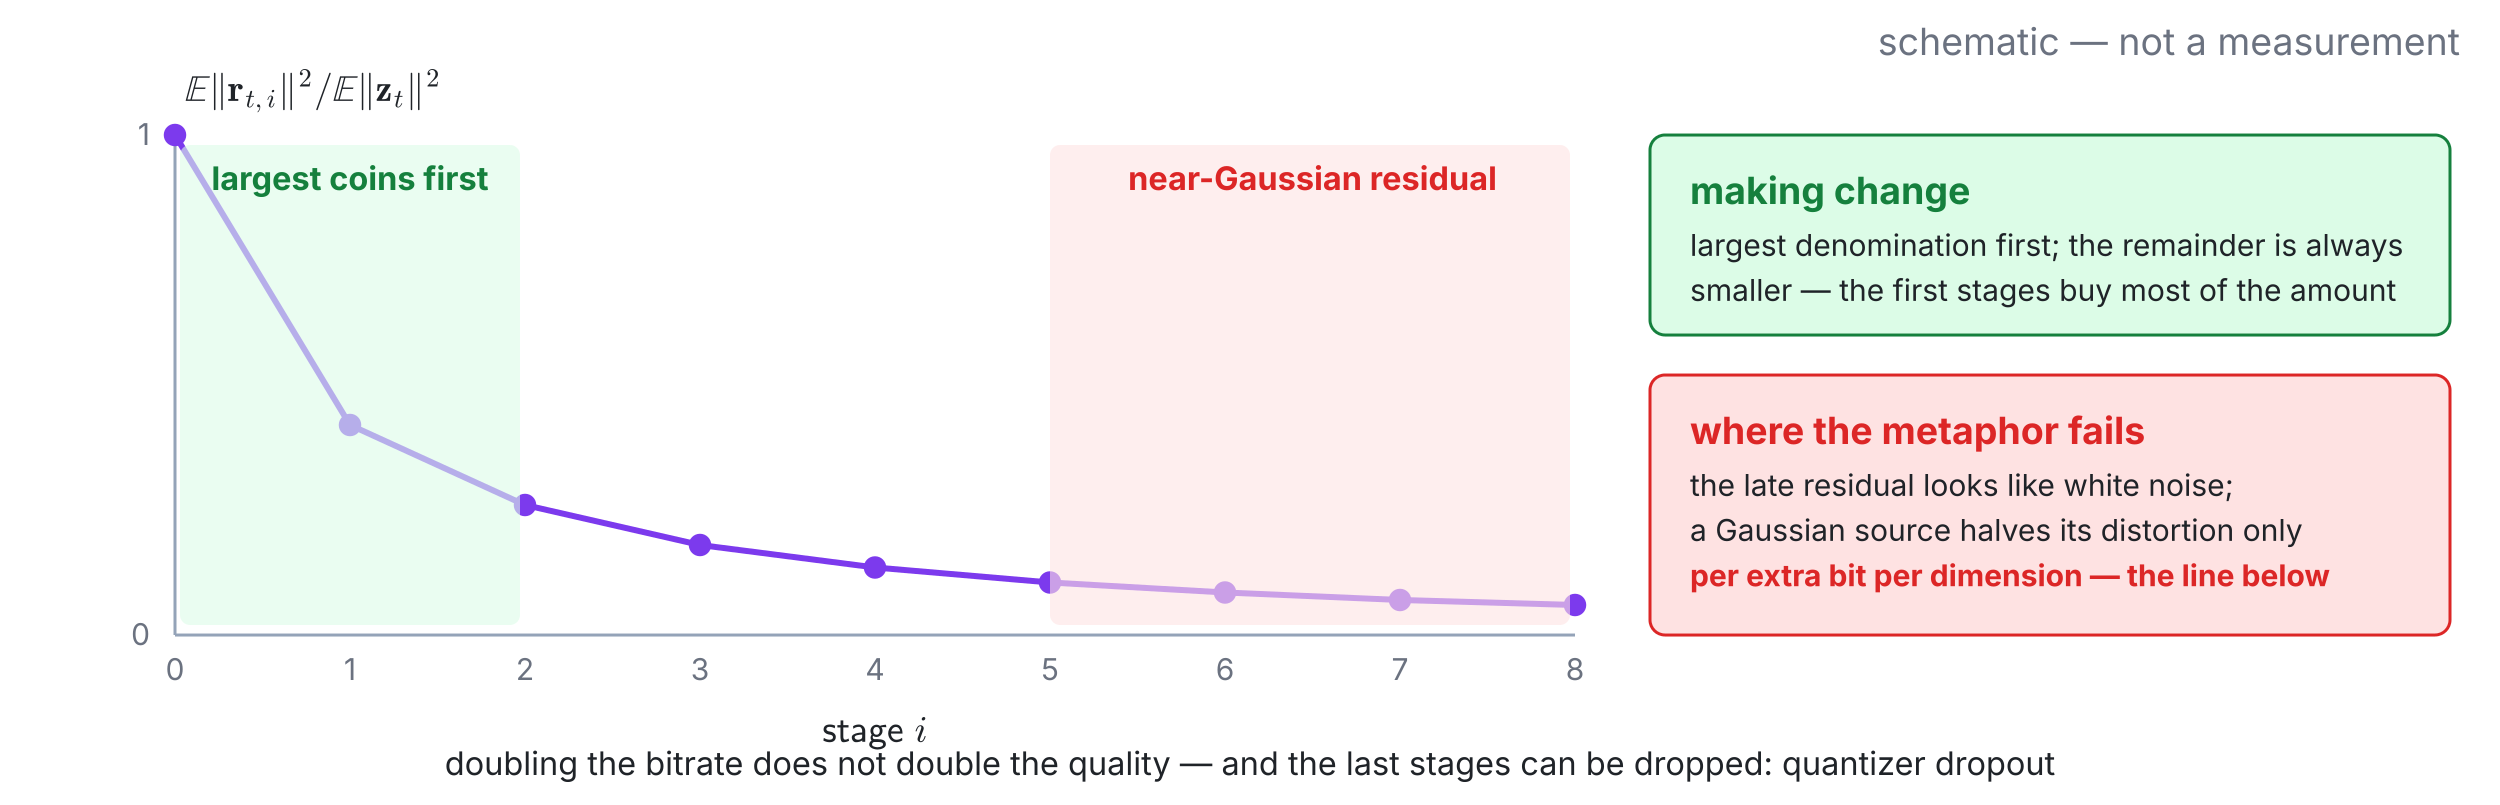
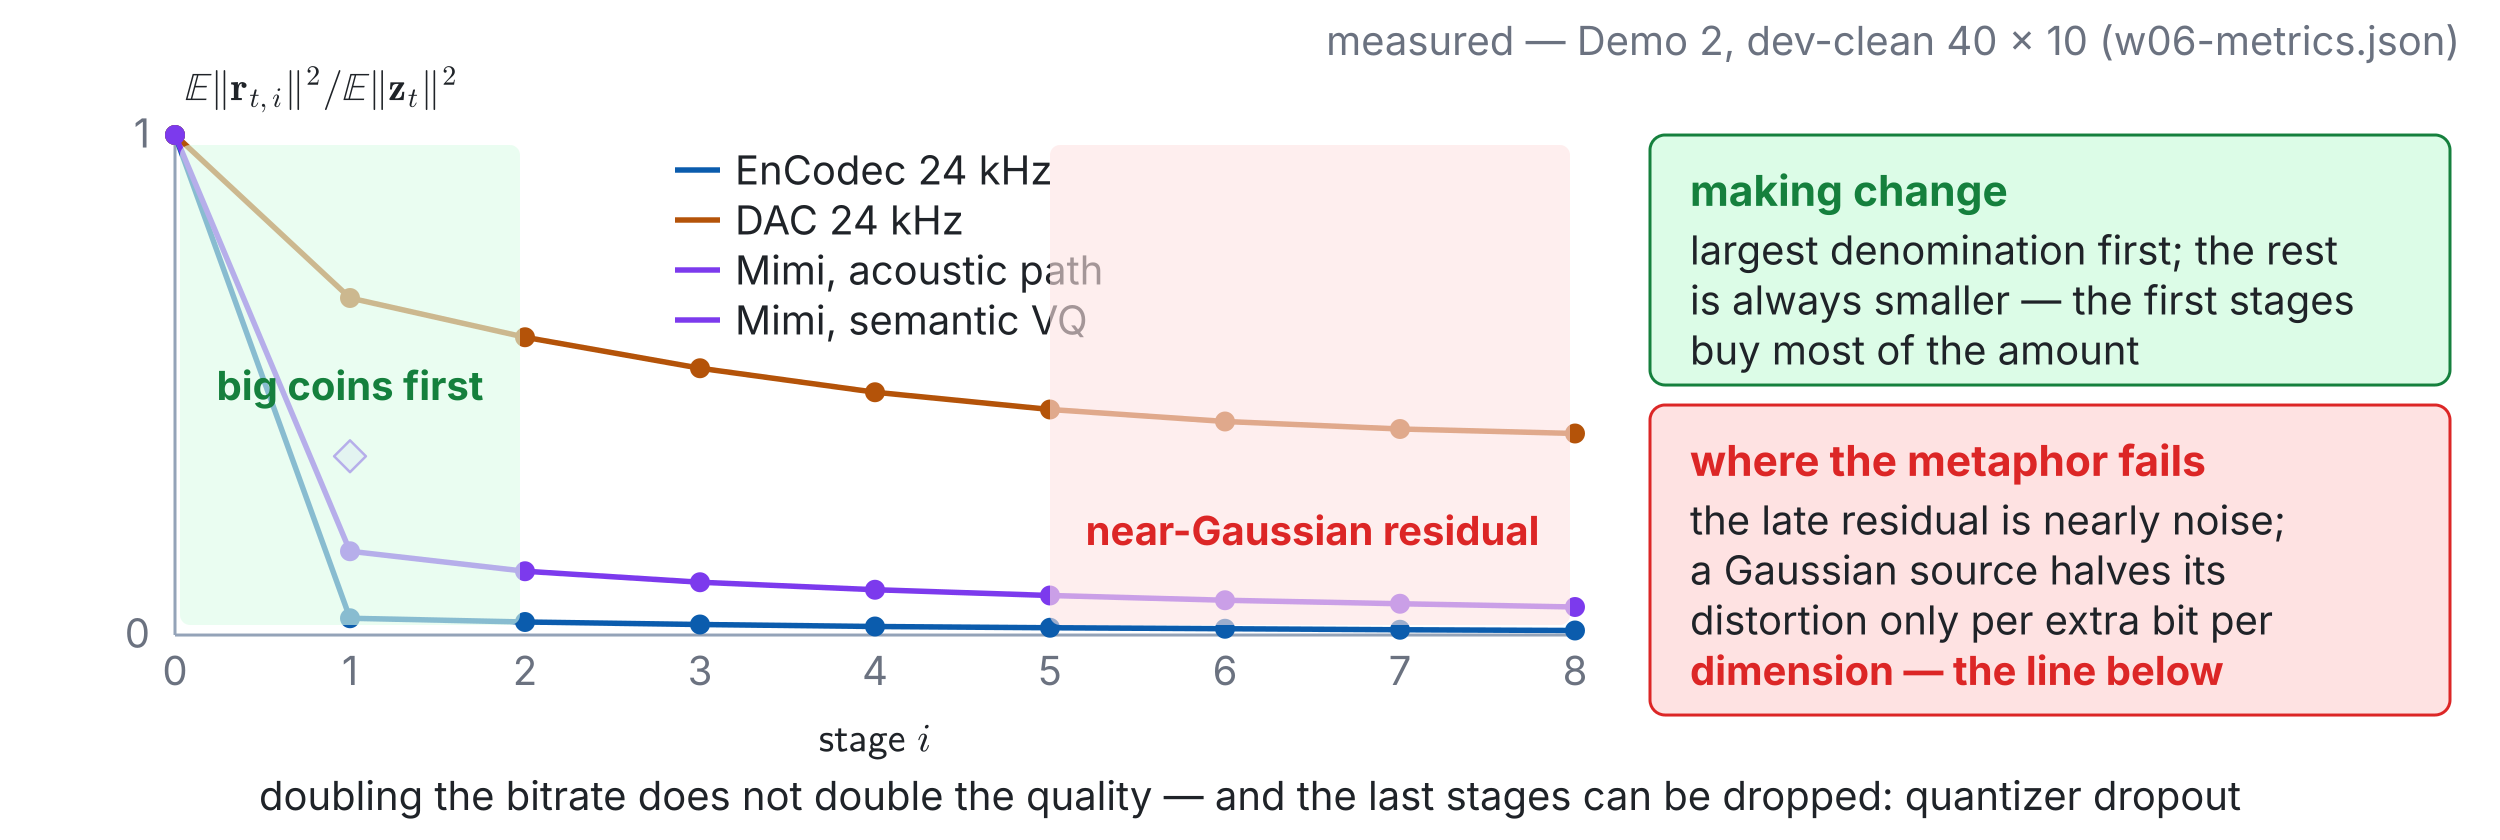
- <svg xmlns="http://www.w3.org/2000/svg" xmlns:xlink="http://www.w3.org/1999/xlink" viewBox="0 0 1000 322" width="100%" role="img" font-family="system-ui,-apple-system,Segoe UI,sans-serif">
-   <text x="984.0" y="22.0" font-size="15" font-weight="400" fill="#6b7280" text-anchor="end" dominant-baseline="auto">schematic — not a measurement</text>
+ <svg xmlns="http://www.w3.org/2000/svg" xmlns:xlink="http://www.w3.org/1999/xlink" viewBox="0 0 1000 336" width="100%" role="img" font-family="system-ui,-apple-system,Segoe UI,sans-serif">
+   <text x="984.0" y="22.0" font-size="16" font-weight="400" fill="#6b7280" text-anchor="end" dominant-baseline="auto">measured — Demo 2, dev-clean 40 × 10 (w06-metrics.json)</text>
  <g class="fragment" data-fragment-index="0">
    <line x1="70.0" y1="254.0" x2="630.0" y2="254.0" stroke="#94a3b8" stroke-width="1.2" />
    <line x1="70.0" y1="54.0" x2="70.0" y2="254.0" stroke="#94a3b8" stroke-width="1.2" />
-     <text x="70.0" y="272.0" font-size="12" font-weight="400" fill="#6b7280" text-anchor="middle" dominant-baseline="auto">0</text>
-     <text x="140.0" y="272.0" font-size="12" font-weight="400" fill="#6b7280" text-anchor="middle" dominant-baseline="auto">1</text>
-     <text x="210.0" y="272.0" font-size="12" font-weight="400" fill="#6b7280" text-anchor="middle" dominant-baseline="auto">2</text>
-     <text x="280.0" y="272.0" font-size="12" font-weight="400" fill="#6b7280" text-anchor="middle" dominant-baseline="auto">3</text>
-     <text x="350.0" y="272.0" font-size="12" font-weight="400" fill="#6b7280" text-anchor="middle" dominant-baseline="auto">4</text>
-     <text x="420.0" y="272.0" font-size="12" font-weight="400" fill="#6b7280" text-anchor="middle" dominant-baseline="auto">5</text>
-     <text x="490.0" y="272.0" font-size="12" font-weight="400" fill="#6b7280" text-anchor="middle" dominant-baseline="auto">6</text>
-     <text x="560.0" y="272.0" font-size="12" font-weight="400" fill="#6b7280" text-anchor="middle" dominant-baseline="auto">7</text>
-     <text x="630.0" y="272.0" font-size="12" font-weight="400" fill="#6b7280" text-anchor="middle" dominant-baseline="auto">8</text>
-     <polyline points="70.0,54.0 140.0,170.0 210.0,202.0 280.0,218.0 350.0,227.0 420.0,233.0 490.0,237.0 560.0,240.0 630.0,242.0" fill="none" stroke="#7c3aed" stroke-width="2.4" stroke-linejoin="round" />
-     <circle cx="70.0" cy="54.0" r="4.0" fill="#7c3aed" stroke="#7c3aed" stroke-width="1" />
-     <circle cx="140.0" cy="170.0" r="4.0" fill="#7c3aed" stroke="#7c3aed" stroke-width="1" />
-     <circle cx="210.0" cy="202.0" r="4.0" fill="#7c3aed" stroke="#7c3aed" stroke-width="1" />
-     <circle cx="280.0" cy="218.0" r="4.0" fill="#7c3aed" stroke="#7c3aed" stroke-width="1" />
-     <circle cx="350.0" cy="227.0" r="4.0" fill="#7c3aed" stroke="#7c3aed" stroke-width="1" />
-     <circle cx="420.0" cy="233.0" r="4.0" fill="#7c3aed" stroke="#7c3aed" stroke-width="1" />
-     <circle cx="490.0" cy="237.0" r="4.0" fill="#7c3aed" stroke="#7c3aed" stroke-width="1" />
-     <circle cx="560.0" cy="240.0" r="4.0" fill="#7c3aed" stroke="#7c3aed" stroke-width="1" />
-     <circle cx="630.0" cy="242.0" r="4.0" fill="#7c3aed" stroke="#7c3aed" stroke-width="1" />
-     <svg x="328.925" y="285.483" width="42.15" height="14.517" viewBox="0 0 42.15 14.517">
+     <text x="70.0" y="274.0" font-size="16" font-weight="400" fill="#6b7280" text-anchor="middle" dominant-baseline="auto">0</text>
+     <text x="140.0" y="274.0" font-size="16" font-weight="400" fill="#6b7280" text-anchor="middle" dominant-baseline="auto">1</text>
+     <text x="210.0" y="274.0" font-size="16" font-weight="400" fill="#6b7280" text-anchor="middle" dominant-baseline="auto">2</text>
+     <text x="280.0" y="274.0" font-size="16" font-weight="400" fill="#6b7280" text-anchor="middle" dominant-baseline="auto">3</text>
+     <text x="350.0" y="274.0" font-size="16" font-weight="400" fill="#6b7280" text-anchor="middle" dominant-baseline="auto">4</text>
+     <text x="420.0" y="274.0" font-size="16" font-weight="400" fill="#6b7280" text-anchor="middle" dominant-baseline="auto">5</text>
+     <text x="490.0" y="274.0" font-size="16" font-weight="400" fill="#6b7280" text-anchor="middle" dominant-baseline="auto">6</text>
+     <text x="560.0" y="274.0" font-size="16" font-weight="400" fill="#6b7280" text-anchor="middle" dominant-baseline="auto">7</text>
+     <text x="630.0" y="274.0" font-size="16" font-weight="400" fill="#6b7280" text-anchor="middle" dominant-baseline="auto">8</text>
+     <polyline points="70.0,54.0 140.0,247.3 210.0,248.8 280.0,249.8 350.0,250.6 420.0,251.1 490.0,251.5 560.0,251.9 630.0,252.2" fill="none" stroke="#0b5cad" stroke-width="2.2" stroke-linejoin="round" />
+     <circle cx="70.0" cy="54.0" r="3.5" fill="#0b5cad" stroke="#0b5cad" stroke-width="1" />
+     <circle cx="140.0" cy="247.3" r="3.5" fill="#0b5cad" stroke="#0b5cad" stroke-width="1" />
+     <circle cx="210.0" cy="248.8" r="3.5" fill="#0b5cad" stroke="#0b5cad" stroke-width="1" />
+     <circle cx="280.0" cy="249.8" r="3.5" fill="#0b5cad" stroke="#0b5cad" stroke-width="1" />
+     <circle cx="350.0" cy="250.6" r="3.5" fill="#0b5cad" stroke="#0b5cad" stroke-width="1" />
+     <circle cx="420.0" cy="251.1" r="3.5" fill="#0b5cad" stroke="#0b5cad" stroke-width="1" />
+     <circle cx="490.0" cy="251.5" r="3.5" fill="#0b5cad" stroke="#0b5cad" stroke-width="1" />
+     <circle cx="560.0" cy="251.9" r="3.5" fill="#0b5cad" stroke="#0b5cad" stroke-width="1" />
+     <circle cx="630.0" cy="252.2" r="3.5" fill="#0b5cad" stroke="#0b5cad" stroke-width="1" />
+     <line x1="270.0" y1="68.0" x2="288.0" y2="68.0" stroke="#0b5cad" stroke-width="2.2" />
+     <text x="294.0" y="68.0" font-size="16" font-weight="400" fill="#1f2328" text-anchor="start" dominant-baseline="middle">EnCodec 24 kHz</text>
+     <polyline points="70.0,54.0 140.0,119.2 210.0,134.9 280.0,147.3 350.0,156.9 420.0,163.8 490.0,168.6 560.0,171.6 630.0,173.4" fill="none" stroke="#b45309" stroke-width="2.2" stroke-linejoin="round" />
+     <circle cx="70.0" cy="54.0" r="3.5" fill="#b45309" stroke="#b45309" stroke-width="1" />
+     <circle cx="140.0" cy="119.2" r="3.5" fill="#b45309" stroke="#b45309" stroke-width="1" />
+     <circle cx="210.0" cy="134.9" r="3.5" fill="#b45309" stroke="#b45309" stroke-width="1" />
+     <circle cx="280.0" cy="147.3" r="3.5" fill="#b45309" stroke="#b45309" stroke-width="1" />
+     <circle cx="350.0" cy="156.9" r="3.5" fill="#b45309" stroke="#b45309" stroke-width="1" />
+     <circle cx="420.0" cy="163.8" r="3.5" fill="#b45309" stroke="#b45309" stroke-width="1" />
+     <circle cx="490.0" cy="168.6" r="3.5" fill="#b45309" stroke="#b45309" stroke-width="1" />
+     <circle cx="560.0" cy="171.6" r="3.5" fill="#b45309" stroke="#b45309" stroke-width="1" />
+     <circle cx="630.0" cy="173.4" r="3.5" fill="#b45309" stroke="#b45309" stroke-width="1" />
+     <line x1="270.0" y1="88.0" x2="288.0" y2="88.0" stroke="#b45309" stroke-width="2.2" />
+     <text x="294.0" y="88.0" font-size="16" font-weight="400" fill="#1f2328" text-anchor="start" dominant-baseline="middle">DAC 24 kHz</text>
+     <polyline points="70.0,54.0 140.0,220.5 210.0,228.5 280.0,232.9 350.0,235.9 420.0,238.2 490.0,240.1 560.0,241.5 630.0,242.8" fill="none" stroke="#7c3aed" stroke-width="2.2" stroke-linejoin="round" />
+     <circle cx="70.0" cy="54.0" r="3.5" fill="#7c3aed" stroke="#7c3aed" stroke-width="1" />
+     <circle cx="140.0" cy="220.5" r="3.5" fill="#7c3aed" stroke="#7c3aed" stroke-width="1" />
+     <circle cx="210.0" cy="228.5" r="3.5" fill="#7c3aed" stroke="#7c3aed" stroke-width="1" />
+     <circle cx="280.0" cy="232.9" r="3.5" fill="#7c3aed" stroke="#7c3aed" stroke-width="1" />
+     <circle cx="350.0" cy="235.9" r="3.5" fill="#7c3aed" stroke="#7c3aed" stroke-width="1" />
+     <circle cx="420.0" cy="238.2" r="3.5" fill="#7c3aed" stroke="#7c3aed" stroke-width="1" />
+     <circle cx="490.0" cy="240.1" r="3.5" fill="#7c3aed" stroke="#7c3aed" stroke-width="1" />
+     <circle cx="560.0" cy="241.5" r="3.5" fill="#7c3aed" stroke="#7c3aed" stroke-width="1" />
+     <circle cx="630.0" cy="242.8" r="3.5" fill="#7c3aed" stroke="#7c3aed" stroke-width="1" />
+     <line x1="270.0" y1="108.0" x2="288.0" y2="108.0" stroke="#7c3aed" stroke-width="2.2" />
+     <text x="294.0" y="108.0" font-size="16" font-weight="400" fill="#1f2328" text-anchor="start" dominant-baseline="middle">Mimi, acoustic path</text>
+     <rect x="135.5" y="178.0" width="9" height="9" transform="rotate(45 140.0 182.5)" fill="#ede9fe" stroke="#7c3aed" stroke-width="1" />
+     <line x1="270.0" y1="128.0" x2="288.0" y2="128.0" stroke="#7c3aed" stroke-width="2.2" />
+     <text x="294.0" y="128.0" font-size="16" font-weight="400" fill="#1f2328" text-anchor="start" dominant-baseline="middle">Mimi, semantic VQ</text>
+     <svg x="327.52" y="288.515" width="44.96" height="15.485" viewBox="0 0 44.96 15.485">
      <defs>
        <style type="text/css">*{stroke-linejoin: round; stroke-linecap: butt}</style>
      </defs>
      <g id="w6t42-figure_1">
        <g id="w6t42-patch_1">
-           <path d="M 0 14.517  L 42.15 14.517  L 42.15 -0  L 0 -0  L 0 14.517  z " style="fill: none" />
+           <path d="M 0 15.485  L 44.96 15.485  L 44.96 0  L 0 0  L 0 15.485  z " style="fill: none" />
        </g>
        <g id="w6t42-text_1">
-           <g style="fill: #1f2328" transform="translate(0 11.36719) scale(0.15 -0.15)">
+           <g style="fill: #1f2328" transform="translate(0 12.125) scale(0.16 -0.16)">
            <defs>
              <path id="w6t42-Cmss10-73" d="M 178 213  L 263 672  Q 716 359 1259 359  Q 1494 359 1659 461  Q 1825 563 1825 781  Q 1825 947 1698 1053  Q 1572 1159 1403 1191  L 1013 1269  Q 688 1334 450 1559  Q 213 1784 213 2100  Q 213 2391 353 2583  Q 494 2775 731 2862  Q 969 2950 1259 2950  Q 1538 2950 1745 2904  Q 1953 2859 2194 2747  L 2119 2297  Q 1888 2434 1673 2490  Q 1459 2547 1191 2547  Q 981 2547 836 2455  Q 691 2363 691 2163  Q 691 2025 800 1926  Q 909 1828 1063 1791  L 1491 1709  Q 1709 1659 1895 1537  Q 2081 1416 2192 1233  Q 2303 1050 2303 831  Q 2303 525 2167 323  Q 2031 122 1798 25  Q 1566 -72 1259 -72  Q 684 -72 178 213  z " transform="scale(0.015625)" />
              <path id="w6t42-Cmss10-74" d="M 1141 -72  Q 859 -72 753 211  Q 647 494 647 831  L 647 2444  L 122 2444  L 122 2841  L 666 2841  L 666 3653  L 1131 3653  L 1131 2841  L 2022 2841  L 2022 2444  L 1131 2444  L 1131 916  Q 1131 366 1428 366  Q 1756 366 2016 569  L 2125 166  Q 1884 47 1646 -12  Q 1409 -72 1141 -72  z " transform="scale(0.015625)" />
              <path id="w6t42-Cmss10-61" d="M 972 -72  Q 766 -72 605 48  Q 444 169 356 359  Q 269 550 269 763  Q 269 1072 580 1256  Q 891 1441 1305 1511  Q 1719 1581 2041 1581  L 2041 1881  Q 2041 2128 1900 2337  Q 1759 2547 1522 2547  Q 1225 2547 1000 2473  Q 775 2400 531 2222  L 494 2675  Q 753 2825 987 2887  Q 1222 2950 1522 2950  Q 1806 2950 2047 2801  Q 2288 2653 2427 2408  Q 2566 2163 2566 1881  L 2566 0  L 2059 0  L 2059 238  Q 1859 84 1576 6  Q 1294 -72 972 -72  z M 756 763  Q 756 566 937 456  Q 1119 347 1331 347  Q 1600 347 1820 467  Q 2041 588 2041 831  L 2041 1228  Q 1641 1228 1198 1125  Q 756 1022 756 763  z " transform="scale(0.015625)" />
              <path id="w6t42-Cmss10-67" d="M 178 -453  Q 178 -256 283 -82  Q 388 91 569 206  Q 403 413 403 691  Q 403 972 594 1234  Q 384 1516 384 1869  Q 384 2081 467 2273  Q 550 2466 690 2606  Q 831 2747 1018 2830  Q 1206 2913 1422 2913  Q 1591 2913 1762 2852  Q 1934 2791 2069 2681  L 2028 2713  Q 2078 2763 2275 2809  Q 2472 2856 2701 2884  Q 2931 2913 3028 2913  L 3103 2484  Q 2906 2509 2663 2509  Q 2463 2509 2259 2491  L 2209 2541  Q 2450 2250 2450 1869  Q 2450 1584 2309 1343  Q 2169 1103 1931 961  Q 1694 819 1422 819  Q 1100 819 831 1006  Q 775 891 775 781  Q 775 650 853 551  Q 931 453 1056 453  L 1600 453  Q 2213 453 2614 270  Q 3016 88 3016 -453  Q 3016 -675 2870 -844  Q 2725 -1013 2503 -1117  Q 2281 -1222 2040 -1270  Q 1800 -1319 1600 -1319  Q 1309 -1319 979 -1226  Q 650 -1134 414 -937  Q 178 -741 178 -453  z M 653 -453  Q 653 -694 975 -811  Q 1297 -928 1600 -928  Q 1759 -928 1981 -883  Q 2203 -838 2372 -731  Q 2541 -625 2541 -453  Q 2541 -181 2259 -106  Q 1978 -31 1600 -31  L 1056 -31  Q 888 -31 770 -157  Q 653 -284 653 -453  z M 1422 1209  Q 1691 1209 1834 1396  Q 1978 1584 1978 1869  Q 1978 2150 1836 2336  Q 1694 2522 1422 2522  Q 1144 2522 1000 2333  Q 856 2144 856 1869  Q 856 1591 1003 1400  Q 1150 1209 1422 1209  z " transform="scale(0.015625)" />
              <path id="w6t42-Cmss10-65" d="M 1594 -72  Q 1300 -72 1044 51  Q 788 175 602 390  Q 416 606 314 882  Q 213 1159 213 1441  Q 213 1806 373 2159  Q 534 2513 831 2731  Q 1128 2950 1503 2950  Q 2116 2950 2386 2500  Q 2656 2050 2656 1403  L 684 1403  Q 684 1150 801 904  Q 919 659 1130 503  Q 1341 347 1594 347  Q 2150 347 2584 691  L 2625 256  Q 2491 122 2162 25  Q 1834 -72 1594 -72  z M 722 1778  L 2259 1778  Q 2209 2103 2015 2318  Q 1822 2534 1503 2534  Q 1316 2534 1150 2426  Q 984 2319 876 2145  Q 769 1972 722 1778  z " transform="scale(0.015625)" />
              <path id="w6t42-Cmmi10-69" d="M 500 459  Q 500 578 550 709  L 1069 2088  Q 1153 2322 1153 2472  Q 1153 2663 1013 2663  Q 759 2663 595 2402  Q 431 2141 353 1819  Q 341 1778 300 1778  L 225 1778  Q 172 1778 172 1838  L 172 1856  Q 275 2238 487 2533  Q 700 2828 1025 2828  Q 1253 2828 1411 2678  Q 1569 2528 1569 2297  Q 1569 2178 1516 2047  L 997 672  Q 909 459 909 288  Q 909 97 1056 97  Q 1306 97 1473 364  Q 1641 631 1709 941  Q 1722 978 1759 978  L 1838 978  Q 1863 978 1878 961  Q 1894 944 1894 922  Q 1894 916 1888 903  Q 1800 541 1583 234  Q 1366 -72 1044 -72  Q 819 -72 659 83  Q 500 238 500 459  z M 1222 3878  Q 1222 4013 1334 4122  Q 1447 4231 1581 4231  Q 1691 4231 1761 4164  Q 1831 4097 1831 3994  Q 1831 3850 1717 3742  Q 1603 3634 1466 3634  Q 1363 3634 1292 3704  Q 1222 3775 1222 3878  z " transform="scale(0.015625)" />
            </defs>
            <use xlink:href="#w6t42-Cmss10-73" transform="translate(0 0.890625)" />
            <use xlink:href="#w6t42-Cmss10-74" transform="translate(38.28125 0.890625)" />
            <use xlink:href="#w6t42-Cmss10-61" transform="translate(74.36523 0.890625)" />
            <use xlink:href="#w6t42-Cmss10-67" transform="translate(122.3633 0.890625)" />
            <use xlink:href="#w6t42-Cmss10-65" transform="translate(172.3633 0.890625)" />
            <use xlink:href="#w6t42-Cmmi10-69" transform="translate(246.0121 0.890625)" />
          </g>
        </g>
      </g>
    </svg>
-     <svg x="74" y="27.6" width="102.75" height="17.4" viewBox="0 0 102.75 17.4">
+     <svg x="74" y="26.44" width="109.6" height="18.56" viewBox="0 0 109.6 18.56">
      <defs>
        <style type="text/css">*{stroke-linejoin: round; stroke-linecap: butt}</style>
      </defs>
      <g id="w6t43-figure_1">
        <g id="w6t43-patch_1">
-           <path d="M 0 17.4  L 102.75 17.4  L 102.75 0  L 0 0  L 0 17.4  z " style="fill: none" />
+           <path d="M 0 18.56  L 109.6 18.56  L 109.6 0  L 0 0  L 0 18.56  z " style="fill: none" />
        </g>
        <g id="w6t43-text_1">
-           <g style="fill: #1f2328" transform="translate(0 12.75) scale(0.15 -0.15)">
+           <g style="fill: #1f2328" transform="translate(0 13.6) scale(0.16 -0.16)">
            <defs>
              <path id="w6t43-STIXNonUnicode-Italic-e156" d="M 4250 4179  L 4192 3942  L 2150 3942  L 1709 2266  L 3514 2266  L 3443 2029  L 1645 2029  L 1165 237  L 3443 237  L 3392 0  L 109 0  L 1229 4179  L 4250 4179  z M 1914 3942  L 1414 3942  L 416 237  L 928 237  L 1914 3942  z " transform="scale(0.015625)" />
              <path id="w6t43-Cmsy10-6b" d="M 850 -1484  L 850 4684  Q 850 4734 890 4767  Q 931 4800 978 4800  Q 1031 4800 1068 4767  Q 1106 4734 1106 4684  L 1106 -1484  Q 1106 -1534 1068 -1567  Q 1031 -1600 978 -1600  Q 931 -1600 890 -1567  Q 850 -1534 850 -1484  z M 2094 -1484  L 2094 4684  Q 2094 4734 2131 4767  Q 2169 4800 2222 4800  Q 2269 4800 2309 4767  Q 2350 4734 2350 4684  L 2350 -1484  Q 2350 -1534 2309 -1567  Q 2269 -1600 2222 -1600  Q 2169 -1600 2131 -1567  Q 2094 -1534 2094 -1484  z " transform="scale(0.015625)" />
              <path id="w6t43-Cmb10-72" d="M 91 0  L 91 325  L 531 325  L 531 2322  Q 531 2503 91 2503  L 91 2828  L 1178 2881  L 1178 2356  Q 1269 2594 1436 2737  Q 1603 2881 1838 2881  Q 2006 2881 2173 2822  Q 2341 2763 2450 2641  Q 2559 2519 2559 2344  Q 2559 2178 2443 2059  Q 2328 1941 2156 1941  Q 1984 1941 1868 2059  Q 1753 2178 1753 2344  Q 1753 2513 1856 2625  L 1838 2625  Q 1488 2625 1367 2248  Q 1247 1872 1247 1416  L 1247 325  L 1806 325  L 1806 0  L 91 0  z " transform="scale(0.015625)" />
              <path id="w6t43-Cmmi10-74" d="M 397 519  Q 397 613 416 697  L 878 2534  L 206 2534  Q 141 2534 141 2619  Q 166 2759 225 2759  L 934 2759  L 1191 3803  Q 1216 3888 1291 3947  Q 1366 4006 1459 4006  Q 1541 4006 1595 3957  Q 1650 3909 1650 3828  Q 1650 3809 1648 3798  Q 1647 3788 1644 3775  L 1388 2759  L 2047 2759  Q 2113 2759 2113 2675  Q 2109 2659 2100 2621  Q 2091 2584 2075 2559  Q 2059 2534 2028 2534  L 1331 2534  L 872 684  Q 825 503 825 372  Q 825 97 1013 97  Q 1294 97 1511 361  Q 1728 625 1844 941  Q 1869 978 1894 978  L 1972 978  Q 1997 978 2012 961  Q 2028 944 2028 922  Q 2028 909 2022 903  Q 1881 516 1612 222  Q 1344 -72 997 -72  Q 744 -72 570 93  Q 397 259 397 519  z " transform="scale(0.015625)" />
              <path id="w6t43-Cmmi10-3b" d="M 634 -1153  Q 634 -1125 659 -1100  Q 891 -878 1019 -587  Q 1147 -297 1147 25  L 1147 103  Q 1044 0 891 0  Q 744 0 641 103  Q 538 206 538 353  Q 538 503 641 603  Q 744 703 891 703  Q 1119 703 1216 492  Q 1313 281 1313 25  Q 1313 -331 1170 -651  Q 1028 -972 769 -1228  Q 744 -1241 728 -1241  Q 697 -1241 665 -1212  Q 634 -1184 634 -1153  z " transform="scale(0.015625)" />
              <path id="w6t43-Cmmi10-69" d="M 500 459  Q 500 578 550 709  L 1069 2088  Q 1153 2322 1153 2472  Q 1153 2663 1013 2663  Q 759 2663 595 2402  Q 431 2141 353 1819  Q 341 1778 300 1778  L 225 1778  Q 172 1778 172 1838  L 172 1856  Q 275 2238 487 2533  Q 700 2828 1025 2828  Q 1253 2828 1411 2678  Q 1569 2528 1569 2297  Q 1569 2178 1516 2047  L 997 672  Q 909 459 909 288  Q 909 97 1056 97  Q 1306 97 1473 364  Q 1641 631 1709 941  Q 1722 978 1759 978  L 1838 978  Q 1863 978 1878 961  Q 1894 944 1894 922  Q 1894 916 1888 903  Q 1800 541 1583 234  Q 1366 -72 1044 -72  Q 819 -72 659 83  Q 500 238 500 459  z M 1222 3878  Q 1222 4013 1334 4122  Q 1447 4231 1581 4231  Q 1691 4231 1761 4164  Q 1831 4097 1831 3994  Q 1831 3850 1717 3742  Q 1603 3634 1466 3634  Q 1363 3634 1292 3704  Q 1222 3775 1222 3878  z " transform="scale(0.015625)" />
              <path id="w6t43-Cmr10-32" d="M 319 0  L 319 172  Q 319 188 331 206  L 1325 1306  Q 1550 1550 1690 1715  Q 1831 1881 1968 2097  Q 2106 2313 2186 2536  Q 2266 2759 2266 3009  Q 2266 3272 2169 3511  Q 2072 3750 1880 3894  Q 1688 4038 1416 4038  Q 1138 4038 916 3870  Q 694 3703 603 3438  Q 628 3444 672 3444  Q 816 3444 917 3347  Q 1019 3250 1019 3097  Q 1019 2950 917 2848  Q 816 2747 672 2747  Q 522 2747 420 2851  Q 319 2956 319 3097  Q 319 3338 409 3548  Q 500 3759 670 3923  Q 841 4088 1055 4175  Q 1269 4263 1509 4263  Q 1875 4263 2190 4108  Q 2506 3953 2690 3670  Q 2875 3388 2875 3009  Q 2875 2731 2753 2481  Q 2631 2231 2440 2026  Q 2250 1822 1953 1562  Q 1656 1303 1563 1216  L 838 519  L 1453 519  Q 1906 519 2211 526  Q 2516 534 2534 550  Q 2609 631 2688 1141  L 2875 1141  L 2694 0  L 319 0  z " transform="scale(0.015625)" />
              <path id="w6t43-Cmmi10-3d" d="M 359 -1472  Q 359 -1453 366 -1447  L 2591 4722  Q 2603 4759 2634 4779  Q 2666 4800 2706 4800  Q 2763 4800 2798 4765  Q 2834 4731 2834 4672  L 2834 4647  L 609 -1522  Q 572 -1600 488 -1600  Q 434 -1600 396 -1562  Q 359 -1525 359 -1472  z " transform="scale(0.015625)" />
              <path id="w6t43-Cmb10-7a" d="M 294 0  Q 247 0 212 31  Q 178 63 178 116  L 178 184  Q 178 222 197 250  L 1684 2584  L 1409 2584  Q 947 2584 770 2376  Q 594 2169 594 1697  L 269 1697  L 347 2841  L 2438 2841  Q 2491 2841 2522 2809  Q 2553 2778 2553 2725  L 2553 2669  Q 2553 2634 2534 2606  L 1056 281  L 1363 281  Q 1806 281 2009 488  Q 2122 603 2169 814  Q 2216 1025 2241 1319  L 2566 1319  L 2450 0  L 294 0  z " transform="scale(0.015625)" />
            </defs>
            <use xlink:href="#w6t43-STIXNonUnicode-Italic-e156" transform="translate(0 0.109375)" />
            <use xlink:href="#w6t43-Cmsy10-6b" transform="translate(63.89999 0.109375)" />
            <use xlink:href="#w6t43-Cmb10-72" transform="translate(113.9 0.109375)" />
            <use xlink:href="#w6t43-Cmmi10-74" transform="translate(161.0399 -16.89688) scale(0.7)" />
            <use xlink:href="#w6t43-Cmmi10-3b" transform="translate(186.2987 -16.89688) scale(0.7)" />
            <use xlink:href="#w6t43-Cmmi10-69" transform="translate(217.9696 -16.89688) scale(0.7)" />
            <use xlink:href="#w6t43-Cmsy10-6b" transform="translate(248.4436 0.109375)" />
            <use xlink:href="#w6t43-Cmr10-32" transform="translate(302.9078 38.37344) scale(0.7)" />
            <use xlink:href="#w6t43-Cmmi10-3d" transform="translate(344.2851 0.109375)" />
            <use xlink:href="#w6t43-STIXNonUnicode-Italic-e156" transform="translate(394.2851 0.109375)" />
            <use xlink:href="#w6t43-Cmsy10-6b" transform="translate(458.1851 0.109375)" />
            <use xlink:href="#w6t43-Cmb10-7a" transform="translate(508.1851 0.109375)" />
            <use xlink:href="#w6t43-Cmmi10-74" transform="translate(557.034 -16.89688) scale(0.7)" />
            <use xlink:href="#w6t43-Cmsy10-6b" transform="translate(588.6701 0.109375)" />
            <use xlink:href="#w6t43-Cmr10-32" transform="translate(643.1343 38.37344) scale(0.7)" />
          </g>
        </g>
      </g>
    </svg>
-     <text x="60.0" y="258.0" font-size="12" font-weight="400" fill="#6b7280" text-anchor="end" dominant-baseline="auto">0</text>
-     <text x="60.0" y="58.0" font-size="12" font-weight="400" fill="#6b7280" text-anchor="end" dominant-baseline="auto">1</text>
+     <text x="60.0" y="259.0" font-size="16" font-weight="400" fill="#6b7280" text-anchor="end" dominant-baseline="auto">0</text>
+     <text x="60.0" y="59.0" font-size="16" font-weight="400" fill="#6b7280" text-anchor="end" dominant-baseline="auto">1</text>
  </g>
  <g class="fragment" data-fragment-index="1">
    <rect x="72.0" y="58.0" width="136.0" height="192.0" rx="4" fill="#dcfce7" stroke="none" stroke-width="0" opacity="0.6" />
-     <text x="140.0" y="76.0" font-size="13" font-weight="700" fill="#15803d" text-anchor="middle" dominant-baseline="auto">largest coins first</text>
-     <rect x="660.0" y="54.0" width="320.0" height="80.0" rx="6" fill="#dcfce7" stroke="#15803d" stroke-width="1.2" />
-     <text x="676.0" y="76.0" font-size="15" font-weight="700" fill="#15803d" text-anchor="start" dominant-baseline="middle">making change</text>
-     <text x="676.0" y="98.0" font-size="12" font-weight="400" fill="#1f2328" text-anchor="start" dominant-baseline="middle">largest denomination first; the remainder is always</text>
-     <text x="676.0" y="116.0" font-size="12" font-weight="400" fill="#1f2328" text-anchor="start" dominant-baseline="middle">smaller — the first stages buy most of the amount</text>
+     <text x="140.0" y="160.0" font-size="16" font-weight="700" fill="#15803d" text-anchor="middle" dominant-baseline="auto">big coins first</text>
+     <rect x="660.0" y="54.0" width="320.0" height="100.0" rx="6" fill="#dcfce7" stroke="#15803d" stroke-width="1.2" />
+     <text x="676.0" y="76.0" font-size="17" font-weight="700" fill="#15803d" text-anchor="start" dominant-baseline="middle">making change</text>
+     <text x="676.0" y="100.0" font-size="16" font-weight="400" fill="#1f2328" text-anchor="start" dominant-baseline="middle">largest denomination first; the rest</text>
+     <text x="676.0" y="120.0" font-size="16" font-weight="400" fill="#1f2328" text-anchor="start" dominant-baseline="middle">is always smaller — the first stages</text>
+     <text x="676.0" y="140.0" font-size="16" font-weight="400" fill="#1f2328" text-anchor="start" dominant-baseline="middle">buy most of the amount</text>
  </g>
  <g class="fragment" data-fragment-index="2">
    <rect x="420.0" y="58.0" width="208.0" height="192.0" rx="4" fill="#fee2e2" stroke="none" stroke-width="0" opacity="0.6" />
-     <text x="525.0" y="76.0" font-size="13" font-weight="700" fill="#dc2626" text-anchor="middle" dominant-baseline="auto">near-Gaussian residual</text>
-     <rect x="660.0" y="150.0" width="320.0" height="104.0" rx="6" fill="#fee2e2" stroke="#dc2626" stroke-width="1.2" />
-     <text x="676.0" y="172.0" font-size="15" font-weight="700" fill="#dc2626" text-anchor="start" dominant-baseline="middle">where the metaphor fails</text>
-     <text x="676.0" y="194.0" font-size="12" font-weight="400" fill="#1f2328" text-anchor="start" dominant-baseline="middle">the late residual looks like white noise;</text>
-     <text x="676.0" y="212.0" font-size="12" font-weight="400" fill="#1f2328" text-anchor="start" dominant-baseline="middle">a Gaussian source halves its distortion only</text>
-     <text x="676.0" y="230.0" font-size="12" font-weight="700" fill="#dc2626" text-anchor="start" dominant-baseline="middle">per extra bit per dimension — the line below</text>
-     <text x="500.0" y="310.0" font-size="13" font-weight="400" fill="#1f2328" text-anchor="middle" dominant-baseline="auto">doubling the bitrate does not double the quality — and the last stages can be dropped: quantizer dropout</text>
+     <text x="525.0" y="218.0" font-size="16" font-weight="700" fill="#dc2626" text-anchor="middle" dominant-baseline="auto">near-Gaussian residual</text>
+     <rect x="660.0" y="162.0" width="320.0" height="124.0" rx="6" fill="#fee2e2" stroke="#dc2626" stroke-width="1.2" />
+     <text x="676.0" y="184.0" font-size="17" font-weight="700" fill="#dc2626" text-anchor="start" dominant-baseline="middle">where the metaphor fails</text>
+     <text x="676.0" y="208.0" font-size="16" font-weight="400" fill="#1f2328" text-anchor="start" dominant-baseline="middle">the late residual is nearly noise;</text>
+     <text x="676.0" y="228.0" font-size="16" font-weight="400" fill="#1f2328" text-anchor="start" dominant-baseline="middle">a Gaussian source halves its</text>
+     <text x="676.0" y="248.0" font-size="16" font-weight="400" fill="#1f2328" text-anchor="start" dominant-baseline="middle">distortion only per extra bit per</text>
+     <text x="676.0" y="268.0" font-size="16" font-weight="700" fill="#dc2626" text-anchor="start" dominant-baseline="middle">dimension — the line below</text>
+     <text x="500.0" y="324.0" font-size="16" font-weight="400" fill="#1f2328" text-anchor="middle" dominant-baseline="auto">doubling the bitrate does not double the quality — and the last stages can be dropped: quantizer dropout</text>
  </g>
</svg>
